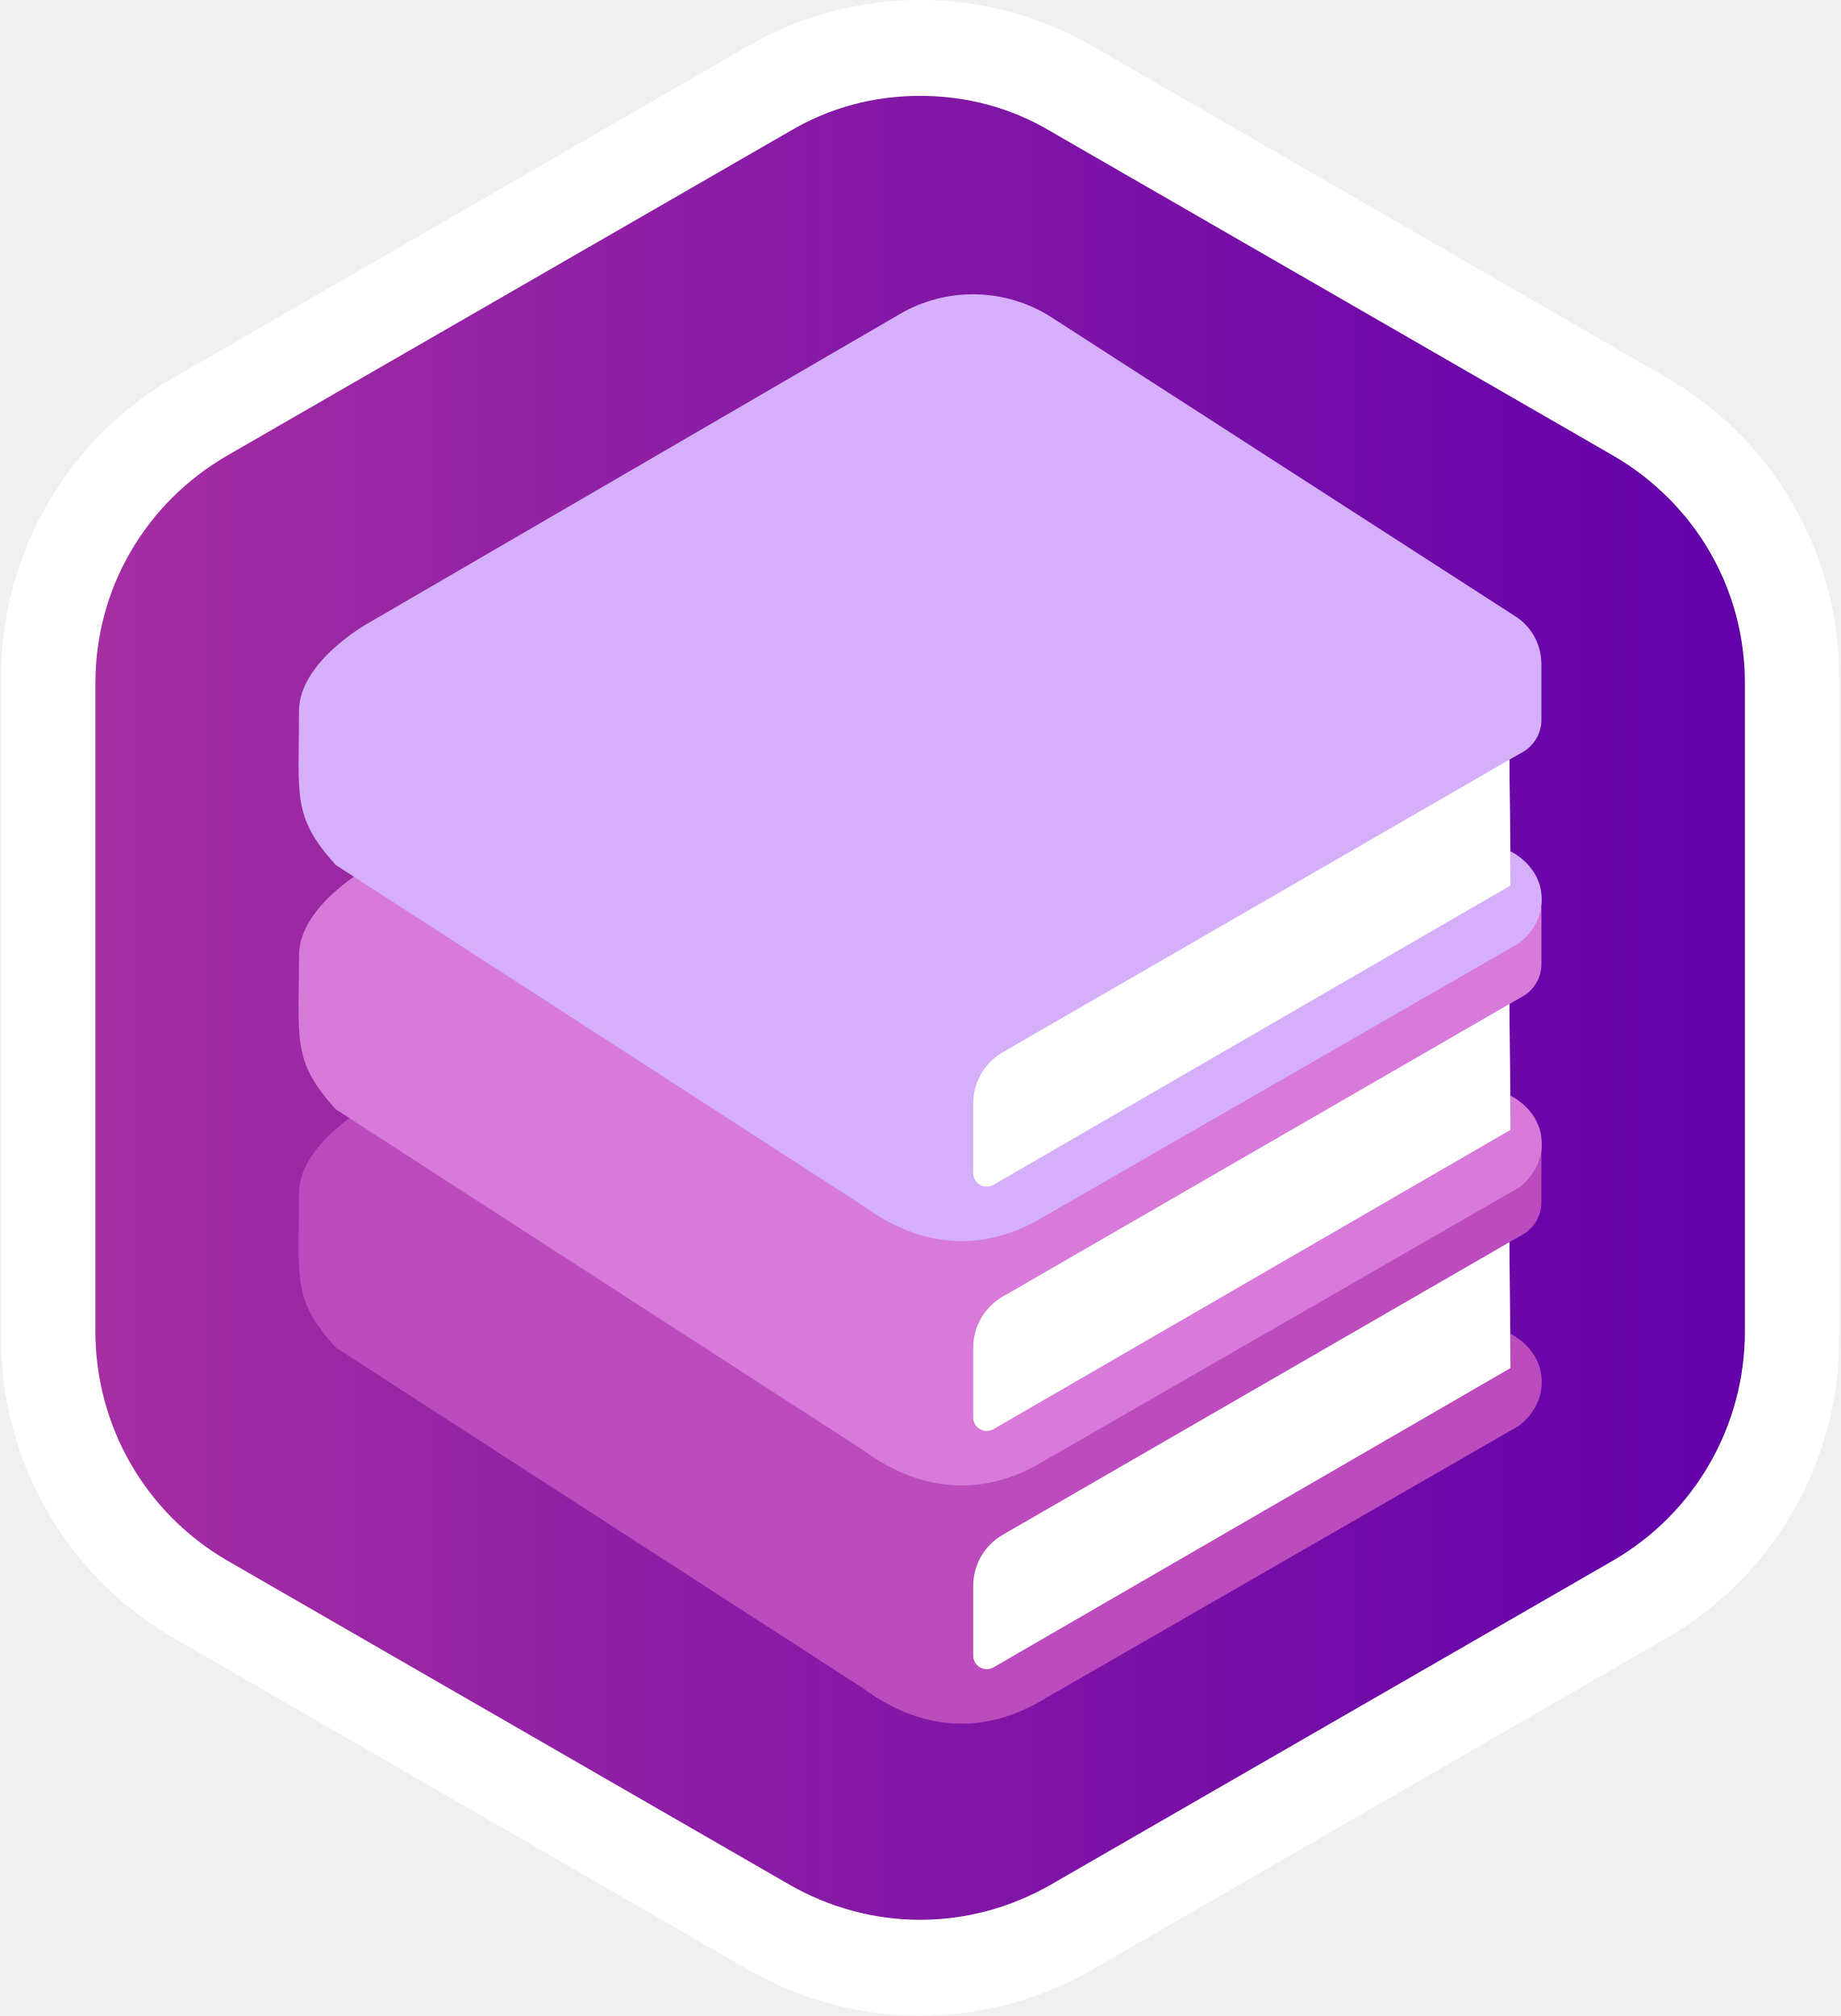
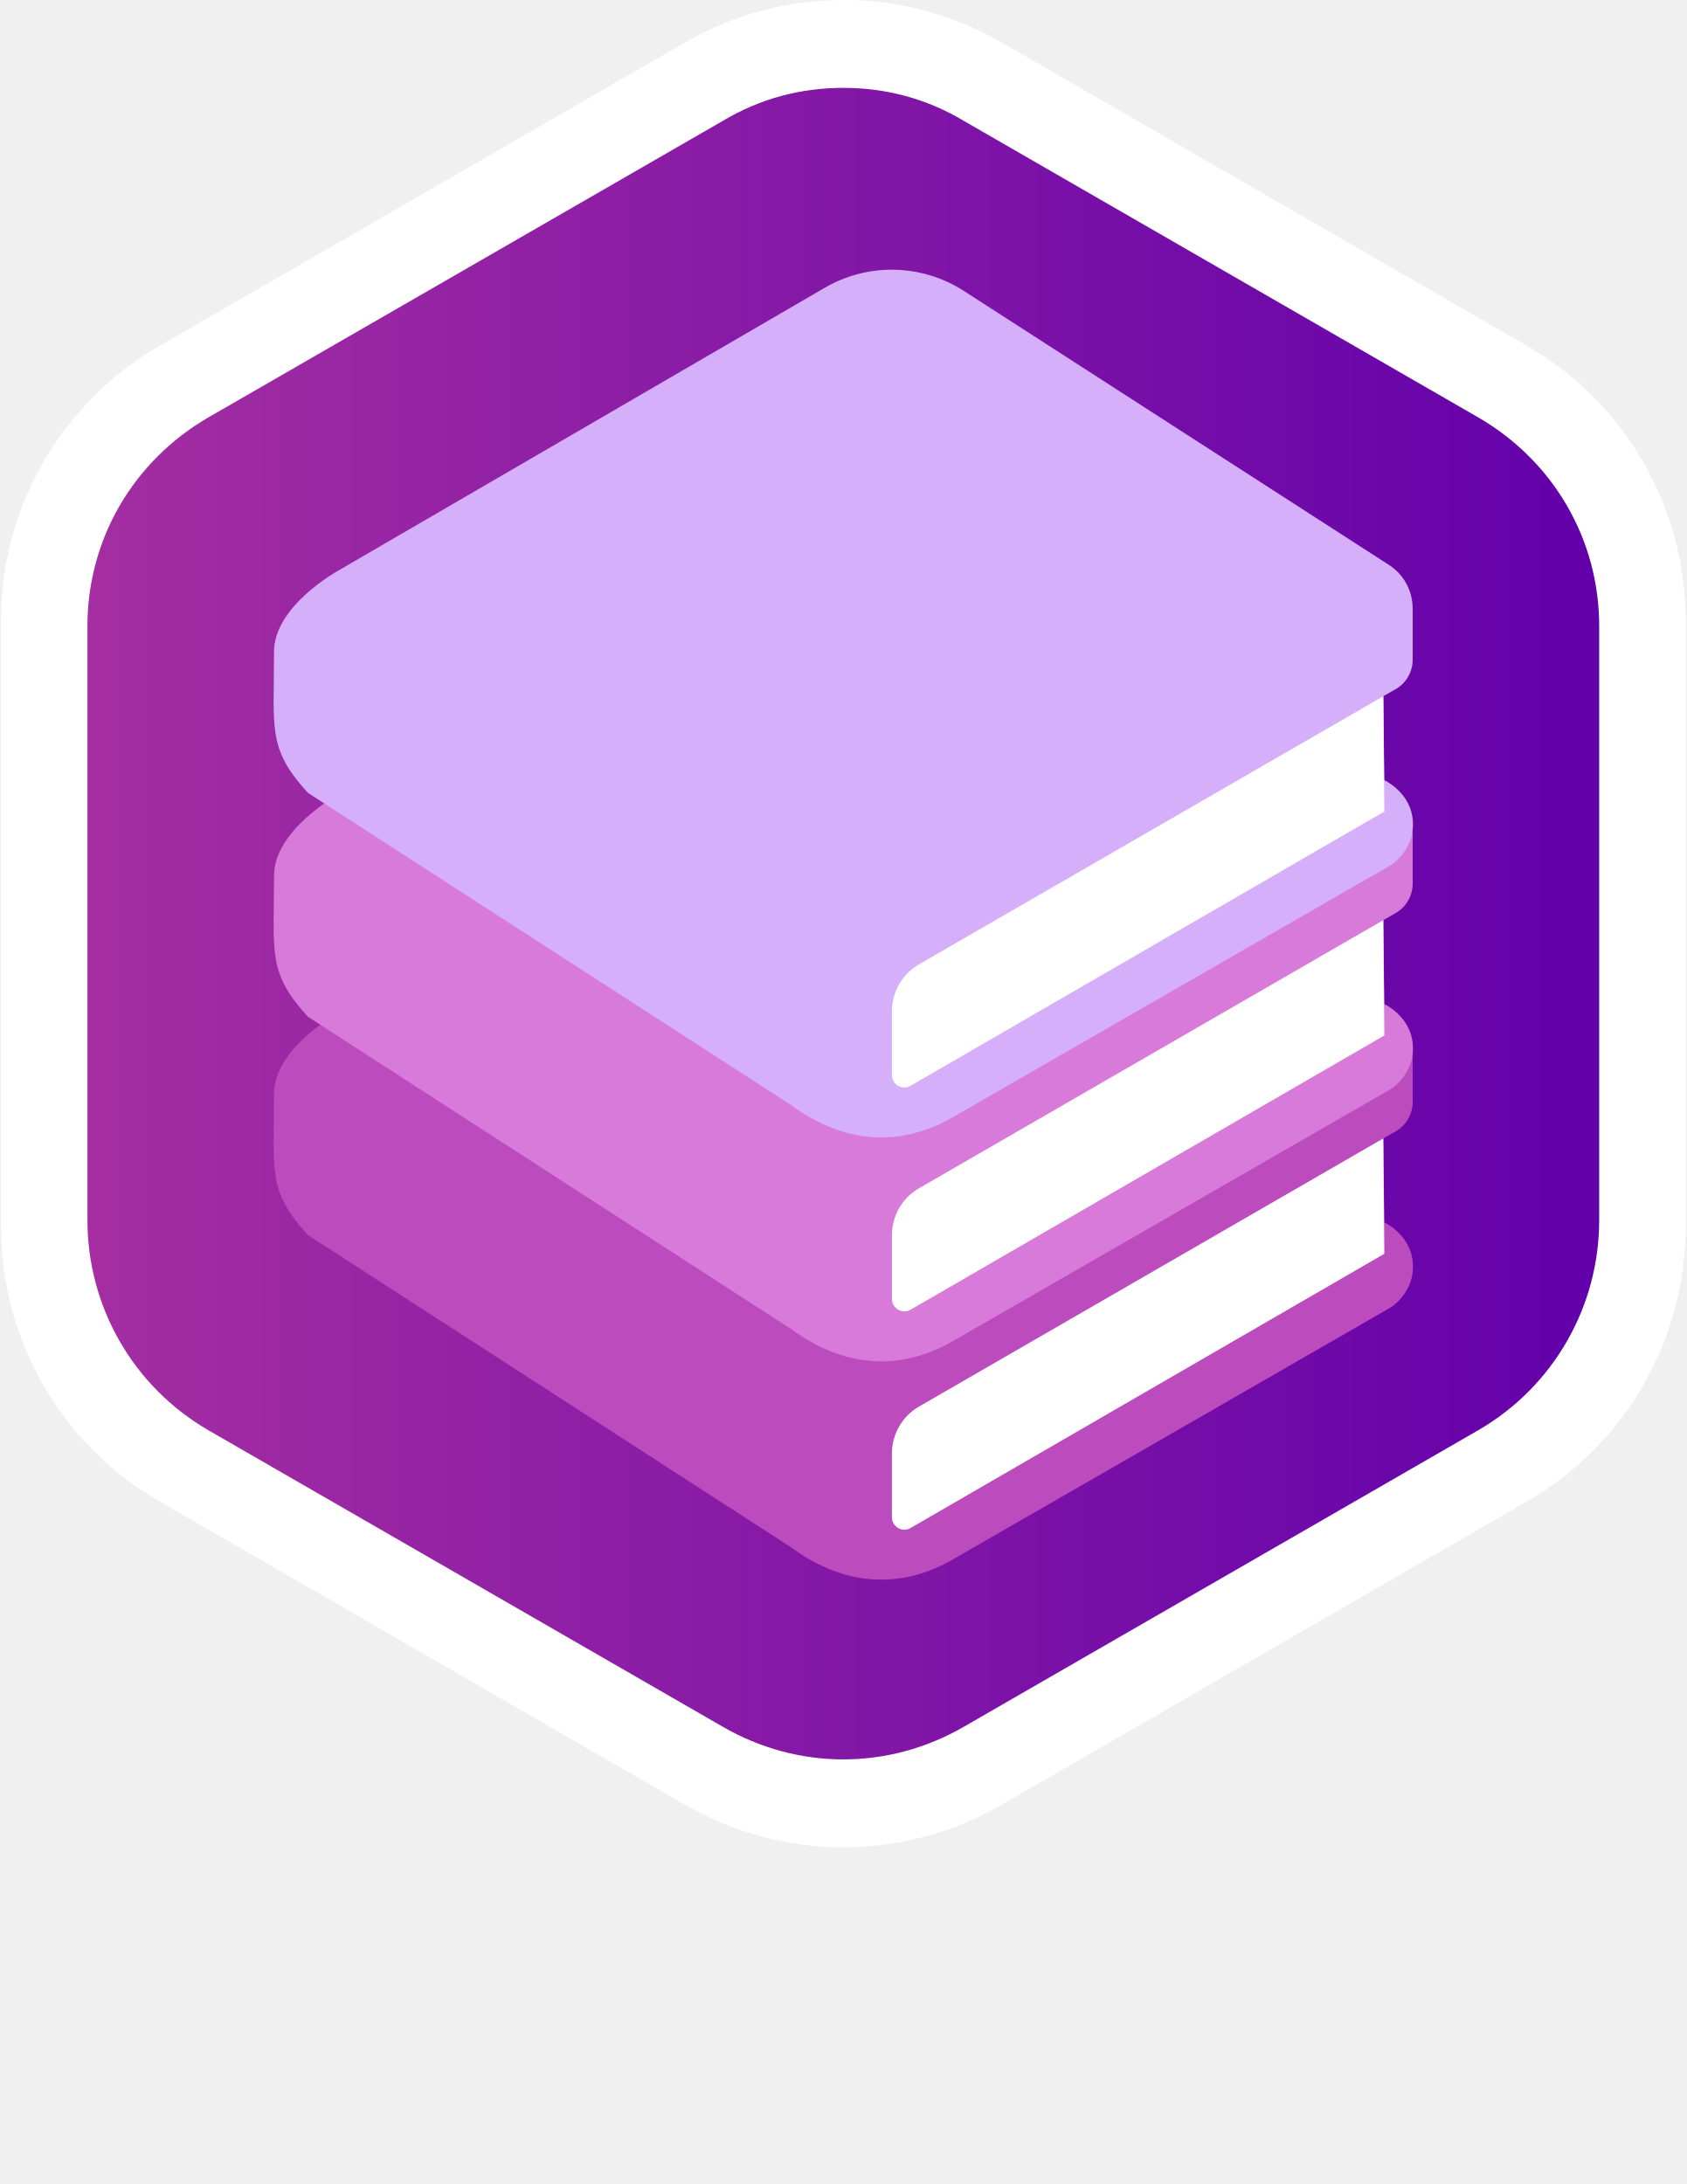
- <svg xmlns="http://www.w3.org/2000/svg" xmlns:ns1="https://www.affinity.studio/" width="100%" height="100%" viewBox="0 0 3509 3844" version="1.1" xml:space="preserve" style="fill-rule:evenodd;clip-rule:evenodd;stroke-linejoin:round;stroke-miterlimit:2;">
+ <svg xmlns="http://www.w3.org/2000/svg" xmlns:ns1="https://www.affinity.studio/" width="100%" height="100%" viewBox="0 0 3509 4544" version="1.1" xml:space="preserve" style="fill-rule:evenodd;clip-rule:evenodd;stroke-linejoin:round;stroke-miterlimit:2;">
  <g id="SolidBooks-Logo" ns1:id="SolidBooks Logo" transform="matrix(0.594426,0,0,0.747221,-7122.953,-11146.587)">
    <rect x="11982.913" y="14917.389" width="5903.139" height="5143.51" style="fill:none;" />
    <clipPath id="_clip1">
      <rect x="11982.913" y="14917.389" width="5903.139" height="5143.51" />
    </clipPath>
    <g clip-path="url(#_clip1)">
      <g transform="matrix(23.6072,0,0,18.77989,14934.482,14917.266)">
        <path d="M0,273.897C-8.209,273.897 -16.306,271.728 -23.414,267.623L-101.46,222.563C-115.903,214.225 -124.875,198.685 -124.875,182.008L-124.875,91.89C-124.875,75.212 -115.903,59.672 -101.46,51.334L-23.415,6.274C-16.306,2.17 -8.209,0 0,0C8.209,0 16.306,2.17 23.414,6.274L101.46,51.334C115.903,59.672 124.875,75.212 124.875,91.889L124.875,182.007C124.875,198.685 115.903,214.225 101.46,222.563L23.415,267.623C16.306,271.728 8.209,273.897 0,273.897" style="fill:white;fill-rule:nonzero;" />
      </g>
      <g transform="matrix(5291.131,0,0,-4209.176,12288.918,17519.173)">
        <path d="M0.42,0.538L0.08,0.342C0.03,0.313 0,0.261 0,0.204L0,-0.189C0,-0.246 0.03,-0.299 0.08,-0.328L0.42,-0.524C0.47,-0.553 0.53,-0.553 0.58,-0.524L0.92,-0.328C0.97,-0.299 1,-0.246 1,-0.189L1,0.204C1,0.261 0.97,0.313 0.92,0.342L0.58,0.538C0.555,0.553 0.528,0.56 0.5,0.56C0.472,0.56 0.445,0.553 0.42,0.538Z" style="fill:url(#_Linear2);fill-rule:nonzero;" />
      </g>
      <g transform="matrix(1.501878,0,0,1.194767,-6475.631,-10471.149)">
        <path d="M13078.034,23610.585L13078.027,23610.581L14212.436,22951.006C14313.286,22892.369 14438.508,22895.275 14536.529,22958.529L15515.905,23590.52C15551.061,23613.207 15571.866,23652.565 15570.812,23694.392C15570.724,23697.891 15570.484,23701.364 15570.097,23704.804L15582.47,23697.174L15582.47,23817.64C15582.47,23846.308 15567.063,23872.763 15542.129,23886.909L15513.97,23902.885L15516.399,24098.591C15516.399,24098.591 15571.901,24124.202 15581.564,24182.874C15592.661,24250.257 15542.76,24288.847 15533.943,24295.13C15533.252,24295.593 15532.545,24296.033 15531.824,24296.448L14520.644,24878.391C14408.334,24947.07 14272.496,24958.092 14132.275,24854.766L13007.722,24128.002C12913.483,24024.358 12928.888,23981.356 12928.888,23799.215C12928.888,23692.979 13076.822,23611.253 13078.034,23610.585Z" style="fill:rgb(188,76,190);" />
        <g transform="matrix(3.111827,0,0,3.089647,-38963.029,-22758.838)">
          <path d="M17506.457,15102.614C17506.457,15102.614 17235.823,15260.027 17158.72,15304.873C17146.173,15312.171 17138.445,15325.655 17138.445,15340.248L17138.445,15388.372C17138.445,15391.721 17140.22,15394.816 17143.101,15396.49C17145.982,15398.163 17149.531,15398.16 17152.41,15396.482C17219.695,15357.251 17507.215,15189.614 17507.215,15189.614L17506.457,15102.614Z" style="fill:white;" />
        </g>
      </g>
      <g transform="matrix(1.501878,0,0,1.194767,-6475.631,-11078.982)">
        <path d="M13078.034,23610.585L13078.027,23610.581L14212.436,22951.006C14313.286,22892.369 14438.508,22895.275 14536.529,22958.529L15515.905,23590.52C15551.061,23613.207 15571.866,23652.565 15570.812,23694.392C15570.724,23697.891 15570.484,23701.364 15570.097,23704.804L15582.47,23697.174L15582.47,23817.64C15582.47,23846.308 15567.063,23872.763 15542.129,23886.909L15513.97,23902.885L15516.399,24098.591C15516.399,24098.591 15571.901,24124.202 15581.564,24182.874C15592.661,24250.257 15542.76,24288.847 15533.943,24295.13C15533.252,24295.593 15532.545,24296.033 15531.824,24296.448L14520.644,24878.391C14408.334,24947.07 14272.496,24958.092 14132.275,24854.766L13007.722,24128.002C12913.483,24024.358 12928.888,23981.356 12928.888,23799.215C12928.888,23692.979 13076.822,23611.253 13078.034,23610.585Z" style="fill:rgb(216,122,218);" />
        <g transform="matrix(3.111827,0,0,3.089647,-38963.029,-22758.838)">
          <path d="M17506.457,15102.614C17506.457,15102.614 17235.823,15260.027 17158.72,15304.873C17146.173,15312.171 17138.445,15325.655 17138.445,15340.248L17138.445,15388.372C17138.445,15391.721 17140.22,15394.816 17143.101,15396.49C17145.982,15398.163 17149.531,15398.16 17152.41,15396.482C17219.695,15357.251 17507.215,15189.614 17507.215,15189.614L17506.457,15102.614Z" style="fill:white;" />
        </g>
      </g>
      <g transform="matrix(1.501878,0,0,1.194767,-6475.631,-11702.485)">
        <path d="M13078.034,23610.585L13078.027,23610.581L14212.532,22950.95C14313.332,22892.342 14438.484,22895.215 14536.489,22958.385L15527.287,23597.017C15561.463,23619.045 15582.082,23656.815 15582.284,23697.289L15582.47,23697.174L15582.47,23817.836C15582.47,23846.382 15567.128,23872.726 15542.299,23886.813L15513.97,23902.885L15516.399,24098.591C15516.399,24098.591 15571.901,24124.202 15581.564,24182.874C15592.666,24250.286 15542.718,24288.879 15533.931,24295.137C15533.245,24295.598 15532.543,24296.034 15531.827,24296.446L14520.644,24878.391C14408.334,24947.07 14272.496,24958.092 14132.275,24854.766L13007.722,24128.002C12913.483,24024.358 12928.888,23981.356 12928.888,23799.215C12928.888,23692.979 13076.822,23611.253 13078.034,23610.585Z" style="fill:rgb(213,175,249);" />
        <g transform="matrix(3.111827,0,0,3.089647,-38963.029,-22758.838)">
          <path d="M17506.457,15102.614C17506.457,15102.614 17235.823,15260.027 17158.72,15304.873C17146.173,15312.171 17138.445,15325.655 17138.445,15340.248L17138.445,15388.372C17138.445,15391.721 17140.22,15394.816 17143.101,15396.49C17145.982,15398.163 17149.531,15398.16 17152.41,15396.482C17219.695,15357.251 17507.215,15189.614 17507.215,15189.614L17506.457,15102.614Z" style="fill:white;" />
        </g>
      </g>
    </g>
  </g>
  <defs>
    <linearGradient id="_Linear2" x1="0" y1="0" x2="1" y2="0" gradientUnits="userSpaceOnUse" gradientTransform="matrix(1,0,0,-1,0,0.007134)">
      <stop offset="0" style="stop-color:rgb(164,46,162);stop-opacity:1" />
      <stop offset="1" style="stop-color:rgb(98,0,170);stop-opacity:1" />
    </linearGradient>
  </defs>
</svg>
